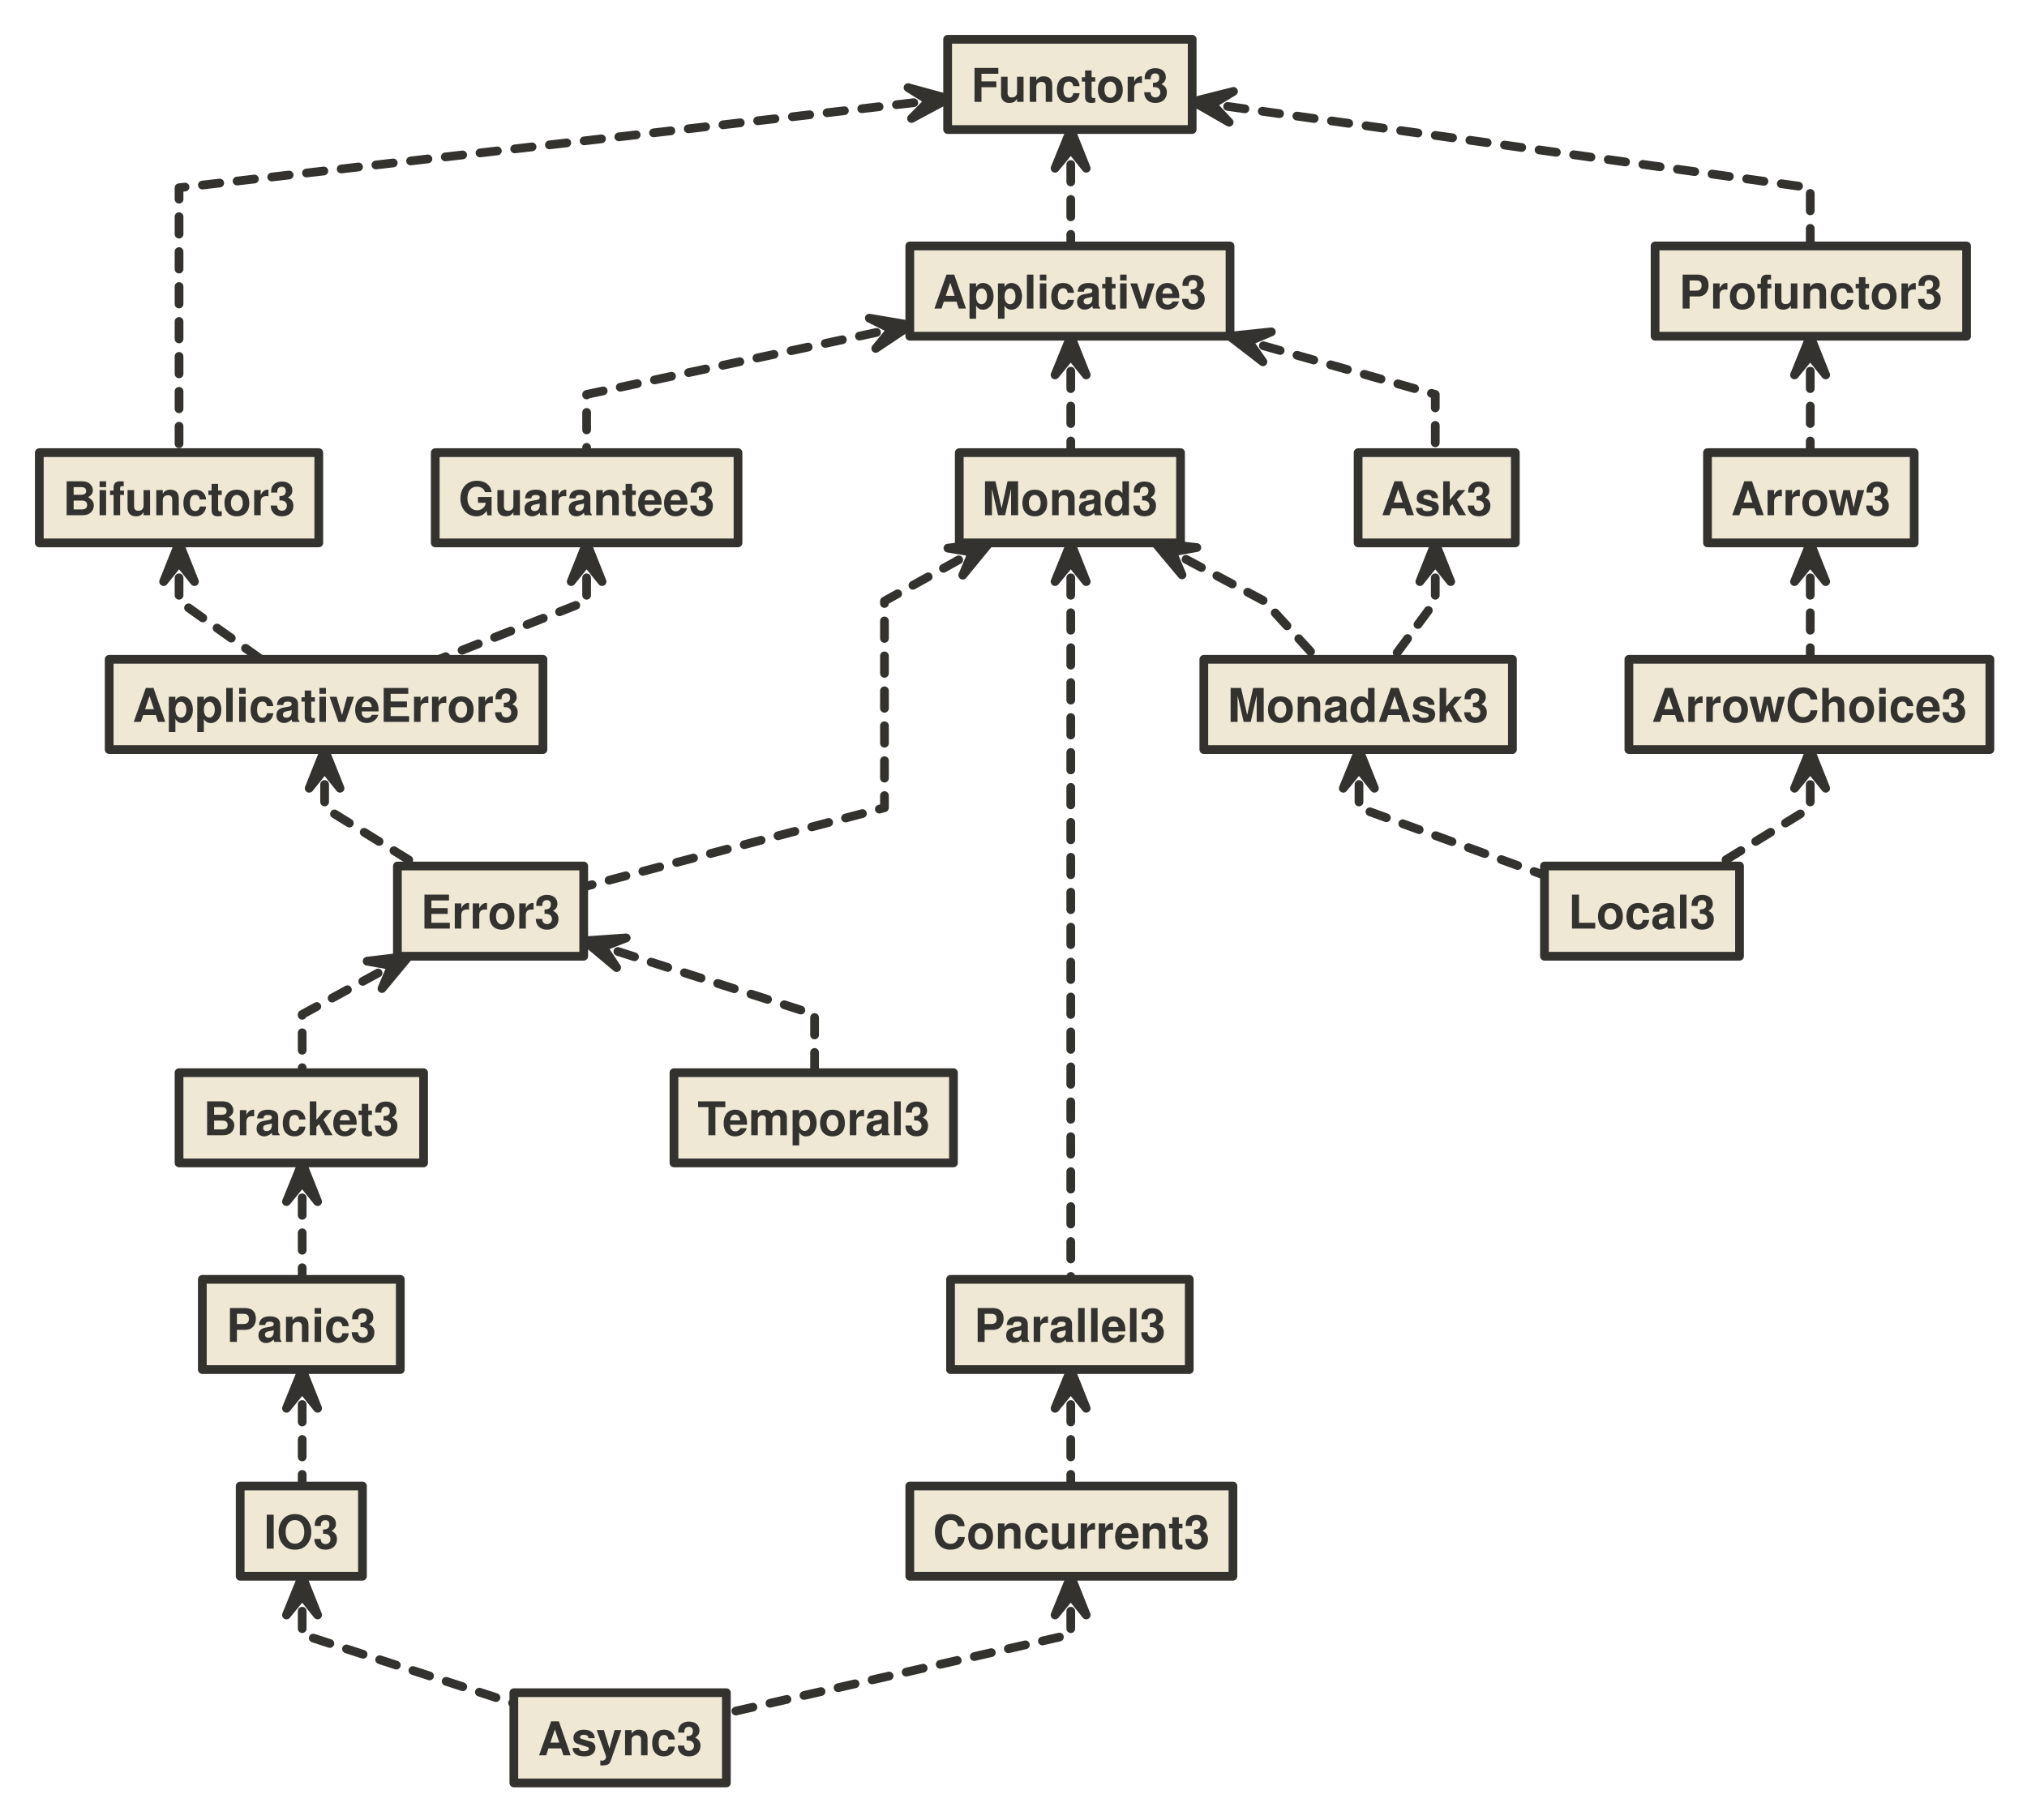
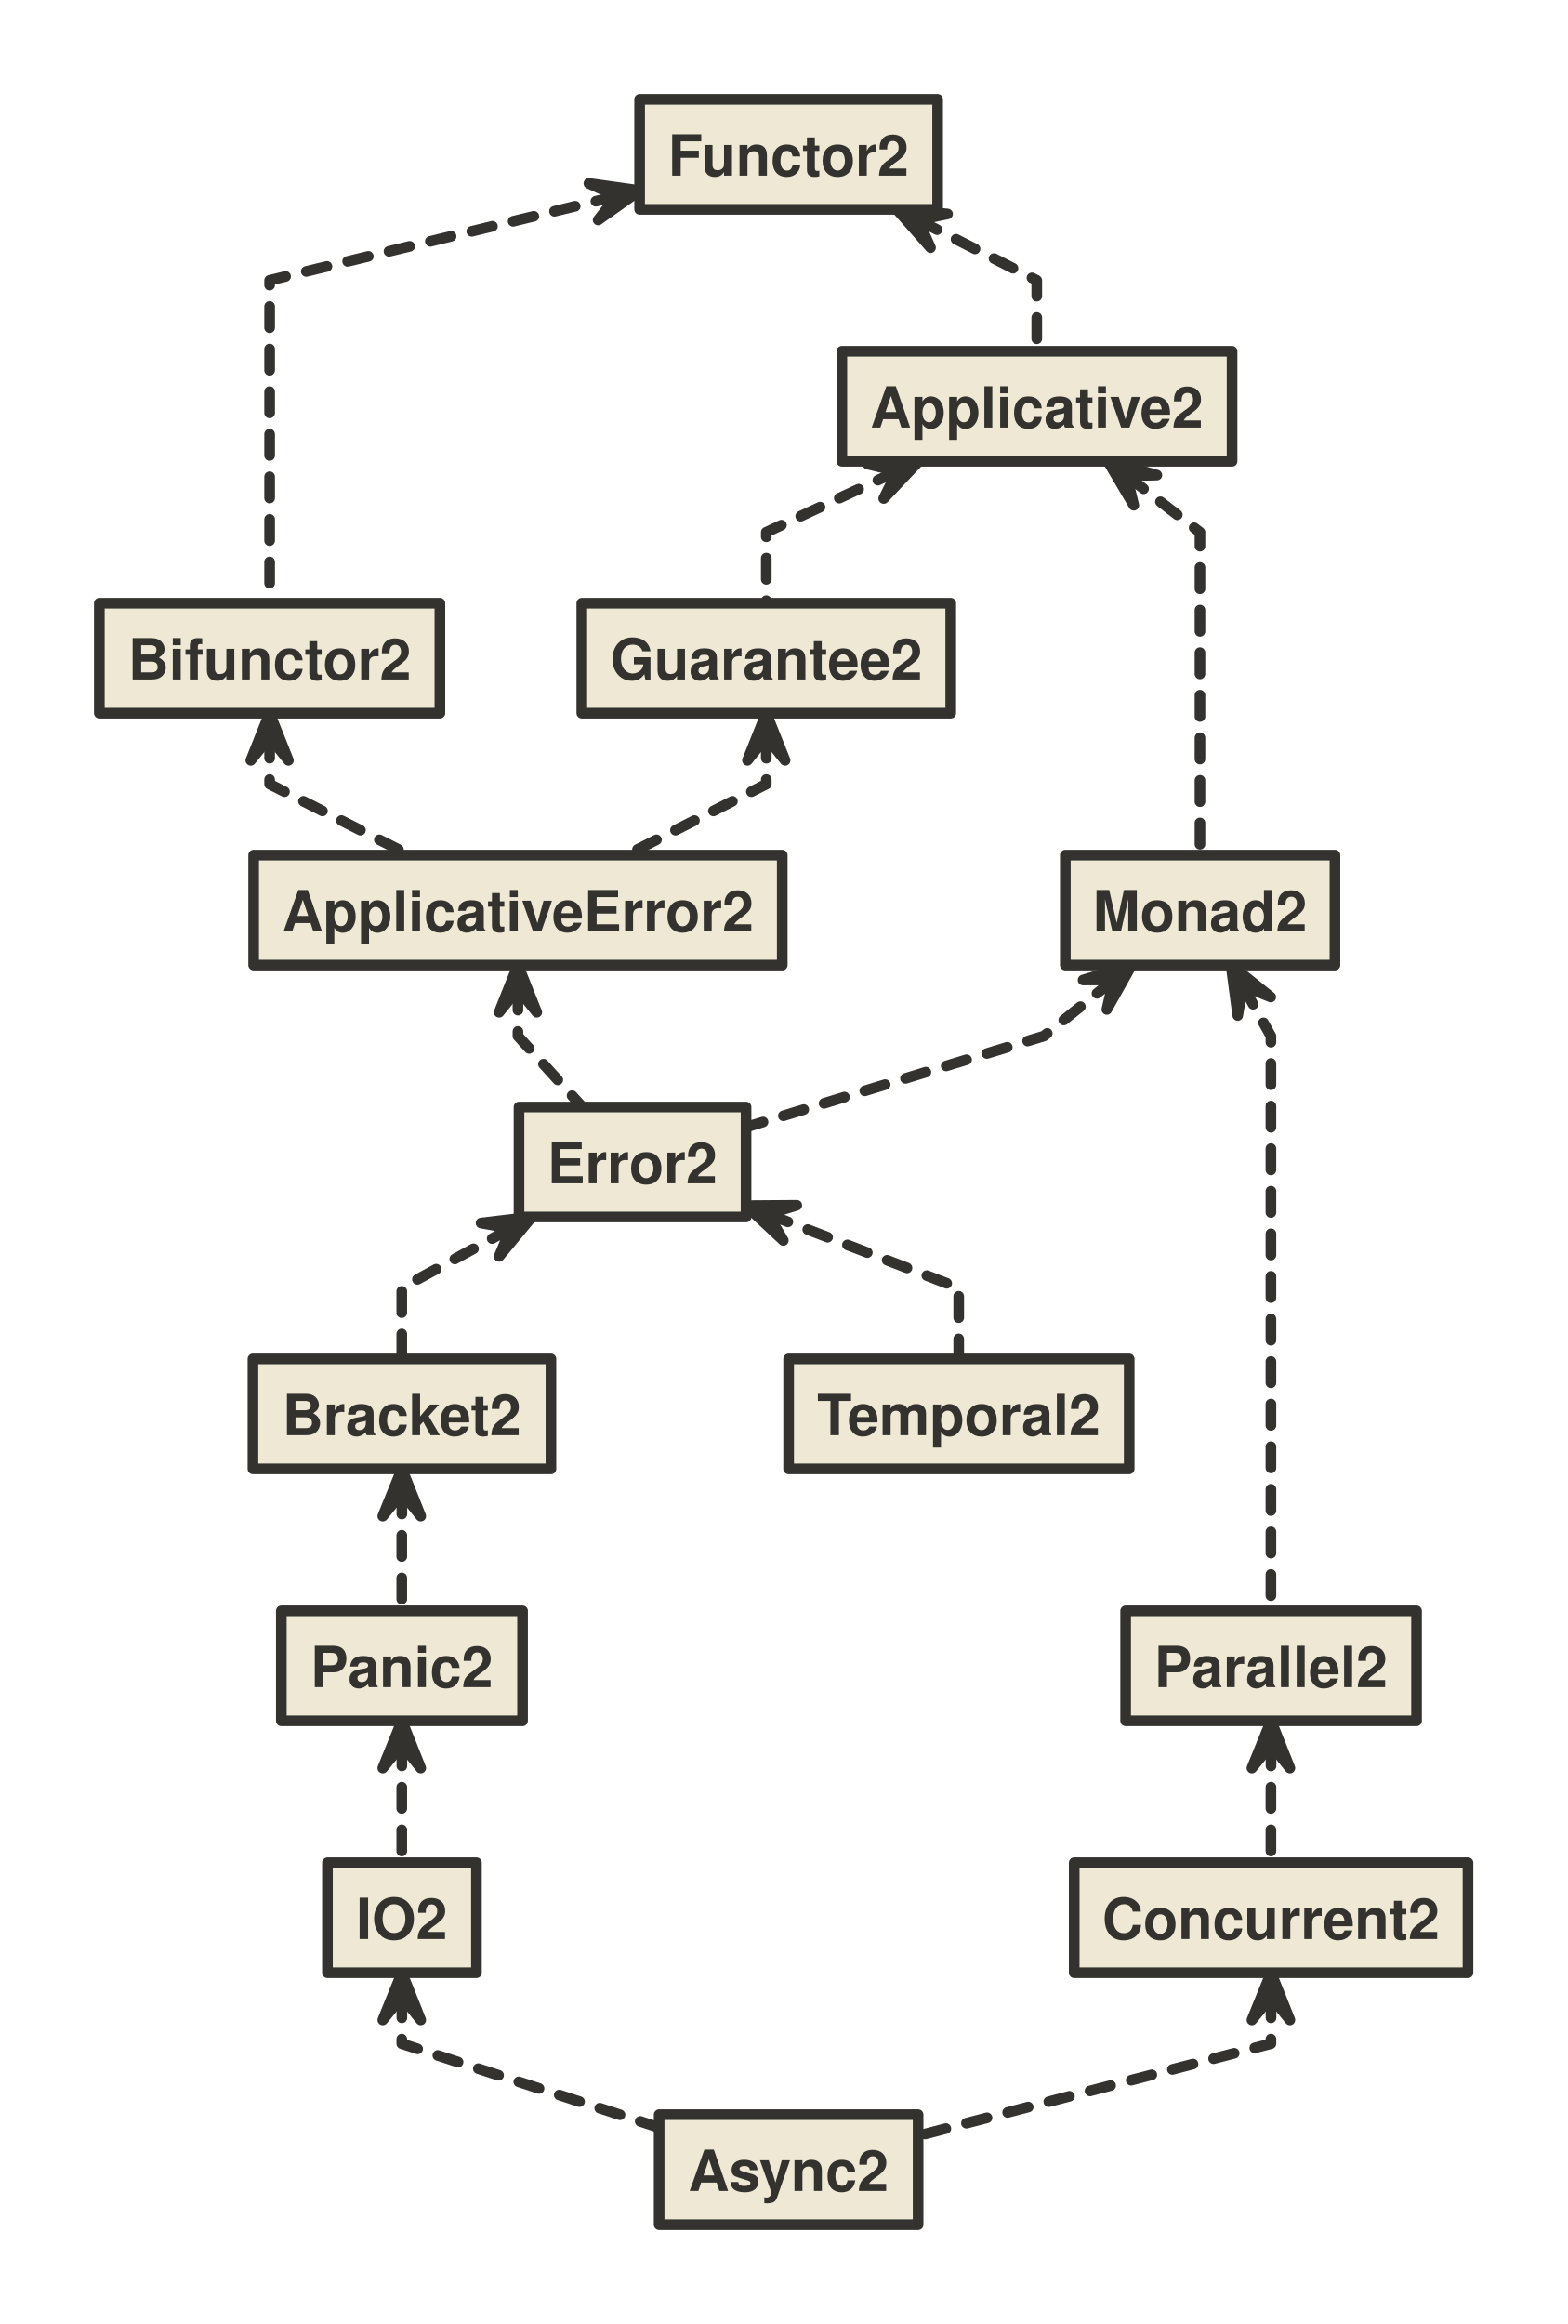
- <svg xmlns="http://www.w3.org/2000/svg" version="1.1" baseProfile="full" width="696.25" height="625" viewbox="0 0 696.25 625" style="font:bold normal 12pt Helvetica, Helvetica, sans-serif;;stroke-linejoin:round;stroke-linecap:round">
-   <rect x="0" y="0" height="625" width="696.25" style="stroke:none; fill:transparent;" />
-   <path d="M325.8 33.9 L61.5 64.5 L61.5 100 L61.5 100 L61.5 135.5 L61.5 135.5 L61.5 155.5 L61.5 155.5 " style="stroke:#33322E;fill:none;stroke-dasharray:6 6;stroke-width:3;" />
-   <path d="M313.1 40.7 L319.1 34.6 L311.9 30.1 L325.8 33.9 Z" style="stroke:#33322E;fill:#33322E;stroke-dasharray:none;stroke-width:3;" />
-   <path d="M61.5 186.5 L61.5 206.5 L89.7 226.5 L89.7 226.5 " style="stroke:#33322E;fill:none;stroke-dasharray:6 6;stroke-width:3;" />
-   <path d="M66.8 199.8 L61.5 193.2 L56.2 199.8 L61.5 186.5 Z" style="stroke:#33322E;fill:#33322E;stroke-dasharray:none;stroke-width:3;" />
-   <path d="M367.8 44.5 L367.8 64.5 L367.8 84.5 L367.8 84.5 " style="stroke:#33322E;fill:none;stroke-dasharray:6 6;stroke-width:3;" />
-   <path d="M373.1 57.8 L367.8 51.2 L362.4 57.8 L367.8 44.5 Z" style="stroke:#33322E;fill:#33322E;stroke-dasharray:none;stroke-width:3;" />
-   <path d="M312.8 111.7 L201.5 135.5 L201.5 155.5 L201.5 155.5 " style="stroke:#33322E;fill:none;stroke-dasharray:6 6;stroke-width:3;" />
-   <path d="M300.8 119.7 L306.2 113.1 L298.6 109.3 L312.8 111.7 Z" style="stroke:#33322E;fill:#33322E;stroke-dasharray:none;stroke-width:3;" />
-   <path d="M367.8 115.5 L367.8 135.5 L367.8 155.5 L367.8 155.5 " style="stroke:#33322E;fill:none;stroke-dasharray:6 6;stroke-width:3;" />
-   <path d="M373.1 128.8 L367.8 122.2 L362.4 128.8 L367.8 115.5 Z" style="stroke:#33322E;fill:#33322E;stroke-dasharray:none;stroke-width:3;" />
-   <path d="M201.5 186.5 L201.5 206.5 L150.8 226.5 L150.8 226.5 " style="stroke:#33322E;fill:none;stroke-dasharray:6 6;stroke-width:3;" />
-   <path d="M206.8 199.8 L201.5 193.2 L196.2 199.8 L201.5 186.5 Z" style="stroke:#33322E;fill:#33322E;stroke-dasharray:none;stroke-width:3;" />
-   <path d="M111.5 257.5 L111.5 277.5 L143.8 297.5 L143.8 297.5 " style="stroke:#33322E;fill:none;stroke-dasharray:6 6;stroke-width:3;" />
-   <path d="M116.8 270.8 L111.5 264.2 L106.2 270.8 L111.5 257.5 Z" style="stroke:#33322E;fill:#33322E;stroke-dasharray:none;stroke-width:3;" />
-   <path d="M339.8 186.5 L303.8 206.5 L303.8 242 L303.8 242 L303.8 277.5 L303.8 277.5 L200.8 304.6 L200.8 304.6 " style="stroke:#33322E;fill:none;stroke-dasharray:6 6;stroke-width:3;" />
-   <path d="M330.7 197.6 L334 189.7 L325.6 188.3 L339.8 186.5 Z" style="stroke:#33322E;fill:#33322E;stroke-dasharray:none;stroke-width:3;" />
-   <path d="M140.4 328.5 L103.8 348.5 L103.8 368.5 L103.8 368.5 " style="stroke:#33322E;fill:none;stroke-dasharray:6 6;stroke-width:3;" />
-   <path d="M131.2 339.6 L134.5 331.7 L126.1 330.2 L140.4 328.5 Z" style="stroke:#33322E;fill:#33322E;stroke-dasharray:none;stroke-width:3;" />
-   <path d="M103.8 399.5 L103.8 419.5 L103.8 439.5 L103.8 439.5 " style="stroke:#33322E;fill:none;stroke-dasharray:6 6;stroke-width:3;" />
-   <path d="M109.1 412.8 L103.8 406.2 L98.4 412.8 L103.8 399.5 Z" style="stroke:#33322E;fill:#33322E;stroke-dasharray:none;stroke-width:3;" />
-   <path d="M103.8 470.5 L103.8 490.5 L103.8 510.5 L103.8 510.5 " style="stroke:#33322E;fill:none;stroke-dasharray:6 6;stroke-width:3;" />
-   <path d="M109.1 483.8 L103.8 477.2 L98.4 483.8 L103.8 470.5 Z" style="stroke:#33322E;fill:#33322E;stroke-dasharray:none;stroke-width:3;" />
-   <path d="M103.8 541.5 L103.8 561.5 L176.3 585.1 L176.3 585.1 " style="stroke:#33322E;fill:none;stroke-dasharray:6 6;stroke-width:3;" />
-   <path d="M109.1 554.8 L103.8 548.2 L98.4 554.8 L103.8 541.5 Z" style="stroke:#33322E;fill:#33322E;stroke-dasharray:none;stroke-width:3;" />
-   <path d="M367.8 186.5 L367.8 206.5 L367.8 242 L367.8 242 L367.8 277.5 L367.8 277.5 L367.8 313 L367.8 313 L367.8 348.5 L367.8 348.5 L367.8 384 L367.8 384 L367.8 419.5 L367.8 419.5 L367.8 439.5 L367.8 439.5 " style="stroke:#33322E;fill:none;stroke-dasharray:6 6;stroke-width:3;" />
-   <path d="M373.1 199.8 L367.8 193.2 L362.4 199.8 L367.8 186.5 Z" style="stroke:#33322E;fill:#33322E;stroke-dasharray:none;stroke-width:3;" />
-   <path d="M367.8 470.5 L367.8 490.5 L367.8 510.5 L367.8 510.5 " style="stroke:#33322E;fill:none;stroke-dasharray:6 6;stroke-width:3;" />
-   <path d="M373.1 483.8 L367.8 477.2 L362.4 483.8 L367.8 470.5 Z" style="stroke:#33322E;fill:#33322E;stroke-dasharray:none;stroke-width:3;" />
-   <path d="M367.8 541.5 L367.8 561.5 L249.3 588.6 L249.3 588.6 " style="stroke:#33322E;fill:none;stroke-dasharray:6 6;stroke-width:3;" />
-   <path d="M373.1 554.8 L367.8 548.2 L362.4 554.8 L367.8 541.5 Z" style="stroke:#33322E;fill:#33322E;stroke-dasharray:none;stroke-width:3;" />
-   <path d="M200.8 323.2 L279.8 348.5 L279.8 368.5 L279.8 368.5 " style="stroke:#33322E;fill:none;stroke-dasharray:6 6;stroke-width:3;" />
-   <path d="M215.1 322.2 L207.1 325.3 L211.8 332.4 L200.8 323.2 Z" style="stroke:#33322E;fill:#33322E;stroke-dasharray:none;stroke-width:3;" />
-   <path d="M409.8 34.9 L621.8 64.5 L621.8 84.5 L621.8 84.5 " style="stroke:#33322E;fill:none;stroke-dasharray:6 6;stroke-width:3;" />
-   <path d="M423.7 31.4 L416.4 35.8 L422.2 42 L409.8 34.9 Z" style="stroke:#33322E;fill:#33322E;stroke-dasharray:none;stroke-width:3;" />
-   <path d="M621.8 115.5 L621.8 135.5 L621.8 155.5 L621.8 155.5 " style="stroke:#33322E;fill:none;stroke-dasharray:6 6;stroke-width:3;" />
-   <path d="M627.1 128.8 L621.8 122.2 L616.4 128.8 L621.8 115.5 Z" style="stroke:#33322E;fill:#33322E;stroke-dasharray:none;stroke-width:3;" />
-   <path d="M621.8 186.5 L621.8 206.5 L621.8 226.5 L621.8 226.5 " style="stroke:#33322E;fill:none;stroke-dasharray:6 6;stroke-width:3;" />
-   <path d="M627.1 199.8 L621.8 193.2 L616.4 199.8 L621.8 186.5 Z" style="stroke:#33322E;fill:#33322E;stroke-dasharray:none;stroke-width:3;" />
-   <path d="M621.8 257.5 L621.8 277.5 L589.4 297.5 L589.4 297.5 " style="stroke:#33322E;fill:none;stroke-dasharray:6 6;stroke-width:3;" />
-   <path d="M627.1 270.8 L621.8 264.2 L616.4 270.8 L621.8 257.5 Z" style="stroke:#33322E;fill:#33322E;stroke-dasharray:none;stroke-width:3;" />
-   <path d="M422.4 115.5 L493 135.5 L493 155.5 L493 155.5 " style="stroke:#33322E;fill:none;stroke-dasharray:6 6;stroke-width:3;" />
-   <path d="M436.7 114 L428.9 117.3 L433.8 124.3 L422.4 115.5 Z" style="stroke:#33322E;fill:#33322E;stroke-dasharray:none;stroke-width:3;" />
-   <path d="M396.8 186.5 L434.3 206.5 L452.6 226.5 L452.6 226.5 " style="stroke:#33322E;fill:none;stroke-dasharray:6 6;stroke-width:3;" />
-   <path d="M411.1 188.1 L402.7 189.6 L406 197.5 L396.8 186.5 Z" style="stroke:#33322E;fill:#33322E;stroke-dasharray:none;stroke-width:3;" />
-   <path d="M493 186.5 L493 206.5 L478.2 226.5 L478.2 226.5 " style="stroke:#33322E;fill:none;stroke-dasharray:6 6;stroke-width:3;" />
-   <path d="M498.3 199.8 L493 193.2 L487.7 199.8 L493 186.5 Z" style="stroke:#33322E;fill:#33322E;stroke-dasharray:none;stroke-width:3;" />
-   <path d="M466.8 257.5 L466.8 277.5 L530.8 300.8 L530.8 300.8 " style="stroke:#33322E;fill:none;stroke-dasharray:6 6;stroke-width:3;" />
-   <path d="M472.1 270.8 L466.8 264.2 L461.4 270.8 L466.8 257.5 Z" style="stroke:#33322E;fill:#33322E;stroke-dasharray:none;stroke-width:3;" />
-   <rect x="325.5" y="13.5" height="31" width="84" data-name="Functor3" style="stroke:#33322E;fill:#eee8d5;stroke-dasharray:none;stroke-width:3;" />
-   <text x="367.5" y="35" style="fill: #33322E;font:bold  12pt Helvetica, Helvetica, sans-serif;text-anchor: middle;" data-name="Functor3">Functor3</text>
-   <rect x="13.5" y="155.5" height="31" width="96" data-name="Bifunctor3" style="stroke:#33322E;fill:#eee8d5;stroke-dasharray:none;stroke-width:3;" />
-   <text x="61.5" y="177" style="fill: #33322E;font:bold  12pt Helvetica, Helvetica, sans-serif;text-anchor: middle;" data-name="Bifunctor3">Bifunctor3</text>
-   <rect x="37.5" y="226.5" height="31" width="149" data-name="ApplicativeError3" style="stroke:#33322E;fill:#eee8d5;stroke-dasharray:none;stroke-width:3;" />
-   <text x="112" y="248" style="fill: #33322E;font:bold  12pt Helvetica, Helvetica, sans-serif;text-anchor: middle;" data-name="ApplicativeError3">ApplicativeError3</text>
-   <rect x="312.5" y="84.5" height="31" width="110" data-name="Applicative3" style="stroke:#33322E;fill:#eee8d5;stroke-dasharray:none;stroke-width:3;" />
-   <text x="367.5" y="106" style="fill: #33322E;font:bold  12pt Helvetica, Helvetica, sans-serif;text-anchor: middle;" data-name="Applicative3">Applicative3</text>
-   <rect x="149.5" y="155.5" height="31" width="104" data-name="Guarantee3" style="stroke:#33322E;fill:#eee8d5;stroke-dasharray:none;stroke-width:3;" />
-   <text x="201.5" y="177" style="fill: #33322E;font:bold  12pt Helvetica, Helvetica, sans-serif;text-anchor: middle;" data-name="Guarantee3">Guarantee3</text>
-   <rect x="329.5" y="155.5" height="31" width="76" data-name="Monad3" style="stroke:#33322E;fill:#eee8d5;stroke-dasharray:none;stroke-width:3;" />
-   <text x="367.5" y="177" style="fill: #33322E;font:bold  12pt Helvetica, Helvetica, sans-serif;text-anchor: middle;" data-name="Monad3">Monad3</text>
-   <rect x="136.5" y="297.5" height="31" width="64" data-name="Error3" style="stroke:#33322E;fill:#eee8d5;stroke-dasharray:none;stroke-width:3;" />
-   <text x="168.5" y="319" style="fill: #33322E;font:bold  12pt Helvetica, Helvetica, sans-serif;text-anchor: middle;" data-name="Error3">Error3</text>
-   <rect x="61.5" y="368.5" height="31" width="84" data-name="Bracket3" style="stroke:#33322E;fill:#eee8d5;stroke-dasharray:none;stroke-width:3;" />
-   <text x="103.5" y="390" style="fill: #33322E;font:bold  12pt Helvetica, Helvetica, sans-serif;text-anchor: middle;" data-name="Bracket3">Bracket3</text>
-   <rect x="69.5" y="439.5" height="31" width="68" data-name="Panic3" style="stroke:#33322E;fill:#eee8d5;stroke-dasharray:none;stroke-width:3;" />
-   <text x="103.5" y="461" style="fill: #33322E;font:bold  12pt Helvetica, Helvetica, sans-serif;text-anchor: middle;" data-name="Panic3">Panic3</text>
-   <rect x="82.5" y="510.5" height="31" width="42" data-name="IO3" style="stroke:#33322E;fill:#eee8d5;stroke-dasharray:none;stroke-width:3;" />
-   <text x="103.5" y="532" style="fill: #33322E;font:bold  12pt Helvetica, Helvetica, sans-serif;text-anchor: middle;" data-name="IO3">IO3</text>
-   <rect x="176.5" y="581.5" height="31" width="73" data-name="Async3" style="stroke:#33322E;fill:#eee8d5;stroke-dasharray:none;stroke-width:3;" />
-   <text x="213" y="603" style="fill: #33322E;font:bold  12pt Helvetica, Helvetica, sans-serif;text-anchor: middle;" data-name="Async3">Async3</text>
-   <rect x="326.5" y="439.5" height="31" width="82" data-name="Parallel3" style="stroke:#33322E;fill:#eee8d5;stroke-dasharray:none;stroke-width:3;" />
-   <text x="367.5" y="461" style="fill: #33322E;font:bold  12pt Helvetica, Helvetica, sans-serif;text-anchor: middle;" data-name="Parallel3">Parallel3</text>
-   <rect x="312.5" y="510.5" height="31" width="111" data-name="Concurrent3" style="stroke:#33322E;fill:#eee8d5;stroke-dasharray:none;stroke-width:3;" />
-   <text x="368" y="532" style="fill: #33322E;font:bold  12pt Helvetica, Helvetica, sans-serif;text-anchor: middle;" data-name="Concurrent3">Concurrent3</text>
-   <rect x="231.5" y="368.5" height="31" width="96" data-name="Temporal3" style="stroke:#33322E;fill:#eee8d5;stroke-dasharray:none;stroke-width:3;" />
-   <text x="279.5" y="390" style="fill: #33322E;font:bold  12pt Helvetica, Helvetica, sans-serif;text-anchor: middle;" data-name="Temporal3">Temporal3</text>
-   <rect x="568.5" y="84.5" height="31" width="107" data-name="Profunctor3" style="stroke:#33322E;fill:#eee8d5;stroke-dasharray:none;stroke-width:3;" />
-   <text x="622" y="106" style="fill: #33322E;font:bold  12pt Helvetica, Helvetica, sans-serif;text-anchor: middle;" data-name="Profunctor3">Profunctor3</text>
-   <rect x="586.5" y="155.5" height="31" width="71" data-name="Arrow3" style="stroke:#33322E;fill:#eee8d5;stroke-dasharray:none;stroke-width:3;" />
-   <text x="622" y="177" style="fill: #33322E;font:bold  12pt Helvetica, Helvetica, sans-serif;text-anchor: middle;" data-name="Arrow3">Arrow3</text>
-   <rect x="559.5" y="226.5" height="31" width="124" data-name="ArrowChoice3" style="stroke:#33322E;fill:#eee8d5;stroke-dasharray:none;stroke-width:3;" />
-   <text x="621.5" y="248" style="fill: #33322E;font:bold  12pt Helvetica, Helvetica, sans-serif;text-anchor: middle;" data-name="ArrowChoice3">ArrowChoice3</text>
-   <rect x="530.5" y="297.5" height="31" width="67" data-name="Local3" style="stroke:#33322E;fill:#eee8d5;stroke-dasharray:none;stroke-width:3;" />
-   <text x="564" y="319" style="fill: #33322E;font:bold  12pt Helvetica, Helvetica, sans-serif;text-anchor: middle;" data-name="Local3">Local3</text>
-   <rect x="466.5" y="155.5" height="31" width="54" data-name="Ask3" style="stroke:#33322E;fill:#eee8d5;stroke-dasharray:none;stroke-width:3;" />
-   <text x="493.5" y="177" style="fill: #33322E;font:bold  12pt Helvetica, Helvetica, sans-serif;text-anchor: middle;" data-name="Ask3">Ask3</text>
-   <rect x="413.5" y="226.5" height="31" width="106" data-name="MonadAsk3" style="stroke:#33322E;fill:#eee8d5;stroke-dasharray:none;stroke-width:3;" />
-   <text x="466.5" y="248" style="fill: #33322E;font:bold  12pt Helvetica, Helvetica, sans-serif;text-anchor: middle;" data-name="MonadAsk3">MonadAsk3</text>
+ <svg xmlns="http://www.w3.org/2000/svg" version="1.1" baseProfile="full" width="441.8" height="655.0" viewbox="0 0 441.75 655">
+   <g stroke-width="1.0" text-align="left" font="12pt Helvetica, Arial, sans-serif" font-size="12pt" font-family="Helvetica" font-weight="bold" font-style="normal">
+     <g font-family="Helvetica" font-size="12pt" font-weight="bold" font-style="normal" stroke-width="3.0" stroke-linejoin="round" stroke-linecap="round" stroke="#33322E">
+       <g stroke="transparent" fill="transparent">
+         <rect x="0.0" y="0.0" height="655.0" width="441.8" stroke="none" />
+       </g>
+       <g transform="translate(8, 8)" fill="#33322E">
+         <g transform="translate(20, 20)" fill="#33322E" font-family="Helvetica" font-size="12pt" font-weight="normal" font-style="normal">
+           <g stroke-dasharray="6 6">
+             <path d="M145.8 27.3 L48 51 L48 86.5 L48 86.5 L48 122 L48 122 L48 142 L48.0 142.0 " fill="none" />
+           </g>
+           <path d="M140.6 34.0 L145.8 27.3 L138.0 23.7 L152.3 25.7 Z" />
+           <g stroke-dasharray="6 6">
+             <path d="M48.0 179.7 L48 193 L87.437 213 L87.4 213.0 " fill="none" />
+           </g>
+           <path d="M53.3 186.3 L48.0 179.7 L42.7 186.3 L48.0 173.0 Z" />
+           <g stroke-dasharray="6 6">
+             <path d="M230.8 34.0 L264.25 51 L264.25 71 L264.3 71.0 " fill="none" />
+           </g>
+           <path d="M239.1 32.3 L230.8 34.0 L234.3 41.8 L224.8 31.0 Z" />
+           <g stroke-dasharray="6 6">
+             <path d="M224.9 104.8 L188 122 L188 142 L188.0 142.0 " fill="none" />
+           </g>
+           <path d="M221.1 112.5 L224.9 104.8 L216.6 102.8 L231.0 102.0 Z" />
+           <g stroke-dasharray="6 6">
+             <path d="M289.6 106.1 L310.25 122 L310.25 157.5 L310.25 157.5 L310.25 193 L310.25 193 L310.25 213 L310.3 213.0 " fill="none" />
+           </g>
+           <path d="M298.1 105.9 L289.6 106.1 L291.6 114.4 L284.3 102.0 Z" />
+           <g stroke-dasharray="6 6">
+             <path d="M188.0 179.7 L188 193 L148.563 213 L148.6 213.0 " fill="none" />
+           </g>
+           <path d="M193.3 186.3 L188.0 179.7 L182.7 186.3 L188.0 173.0 Z" />
+           <g stroke-dasharray="6 6">
+             <path d="M118.0 250.7 L118 264 L136.169 284 L136.2 284.0 " fill="none" />
+           </g>
+           <path d="M123.3 257.3 L118.0 250.7 L112.7 257.3 L118.0 244.0 Z" />
+           <g stroke-dasharray="6 6">
+             <path d="M285.9 248.2 L266.25 264 L182.25 289.707 L182.3 289.7 " fill="none" />
+           </g>
+           <path d="M284.0 256.5 L285.9 248.2 L277.3 248.2 L291.0 244.0 Z" />
+           <g stroke-dasharray="6 6">
+             <path d="M116.0 318.2 L85.25 335 L85.25 355 L85.3 355.0 " fill="none" />
+           </g>
+           <path d="M112.7 326.1 L116.0 318.2 L107.6 316.7 L121.9 315.0 Z" />
+           <g stroke-dasharray="6 6">
+             <path d="M85.3 392.7 L85.25 406 L85.25 426 L85.3 426.0 " fill="none" />
+           </g>
+           <path d="M90.6 399.3 L85.3 392.7 L79.9 399.3 L85.3 386.0 Z" />
+           <g stroke-dasharray="6 6">
+             <path d="M85.3 463.7 L85.25 477 L85.25 497 L85.3 497.0 " fill="none" />
+           </g>
+           <path d="M90.6 470.3 L85.3 463.7 L79.9 470.3 L85.3 457.0 Z" />
+           <g stroke-dasharray="6 6">
+             <path d="M85.3 534.7 L85.25 548 L157.75 571.612 L157.8 571.6 " fill="none" />
+           </g>
+           <path d="M90.6 541.3 L85.3 534.7 L79.9 541.3 L85.3 528.0 Z" />
+           <g stroke-dasharray="6 6">
+             <path d="M322.3 249.8 L330.25 264 L330.25 299.5 L330.25 299.5 L330.25 335 L330.25 335 L330.25 370.5 L330.25 370.5 L330.25 406 L330.25 406 L330.25 426 L330.3 426.0 " fill="none" />
+           </g>
+           <path d="M330.2 253.0 L322.3 249.8 L320.9 258.2 L319.0 244.0 Z" />
+           <g stroke-dasharray="6 6">
+             <path d="M330.3 463.7 L330.25 477 L330.25 497 L330.3 497.0 " fill="none" />
+           </g>
+           <path d="M335.6 470.3 L330.3 463.7 L324.9 470.3 L330.3 457.0 Z" />
+           <g stroke-dasharray="6 6">
+             <path d="M330.3 534.7 L330.25 548 L230.75 573.972 L230.8 574.0 " fill="none" />
+           </g>
+           <path d="M335.6 541.3 L330.3 534.7 L324.9 541.3 L330.3 528.0 Z" />
+           <g stroke-dasharray="6 6">
+             <path d="M188.5 314.2 L242.25 335 L242.25 355 L242.3 355.0 " fill="none" />
+           </g>
+           <path d="M196.6 311.7 L188.5 314.2 L192.8 321.6 L182.3 311.8 Z" />
+           <g data-name="Functor2">
+             <g fill="#eee8d5" stroke="#33322E" data-name="Functor2">
+               <rect x="152.3" y="0.0" height="31.0" width="84.0" data-name="Functor2" />
+             </g>
+             <g transform="translate(152.25, 0)" font-family="Helvetica" font-size="12pt" font-weight="bold" font-style="normal" data-name="Functor2">
+               <g transform="translate(8, 8)" fill="#33322E" text-align="center" data-name="Functor2">
+                 <text x="34.0" y="13.5" stroke="none" text-anchor="middle" data-name="Functor2">Functor2</text>
+               </g>
+             </g>
+           </g>
+           <g data-name="Bifunctor2">
+             <g fill="#eee8d5" stroke="#33322E" data-name="Bifunctor2">
+               <rect x="0.0" y="142.0" height="31.0" width="96.0" data-name="Bifunctor2" />
+             </g>
+             <g transform="translate(0, 142)" font-family="Helvetica" font-size="12pt" font-weight="bold" font-style="normal" data-name="Bifunctor2">
+               <g transform="translate(8, 8)" fill="#33322E" text-align="center" data-name="Bifunctor2">
+                 <text x="40.0" y="13.5" stroke="none" text-anchor="middle" data-name="Bifunctor2">Bifunctor2</text>
+               </g>
+             </g>
+           </g>
+           <g data-name="ApplicativeError2">
+             <g fill="#eee8d5" stroke="#33322E" data-name="ApplicativeError2">
+               <rect x="43.5" y="213.0" height="31.0" width="149.0" data-name="ApplicativeError2" />
+             </g>
+             <g transform="translate(43.5, 213)" font-family="Helvetica" font-size="12pt" font-weight="bold" font-style="normal" data-name="ApplicativeError2">
+               <g transform="translate(8, 8)" fill="#33322E" text-align="center" data-name="ApplicativeError2">
+                 <text x="66.5" y="13.5" stroke="none" text-anchor="middle" data-name="ApplicativeError2">ApplicativeError2</text>
+               </g>
+             </g>
+           </g>
+           <g data-name="Applicative2">
+             <g fill="#eee8d5" stroke="#33322E" data-name="Applicative2">
+               <rect x="209.3" y="71.0" height="31.0" width="110.0" data-name="Applicative2" />
+             </g>
+             <g transform="translate(209.25, 71)" font-family="Helvetica" font-size="12pt" font-weight="bold" font-style="normal" data-name="Applicative2">
+               <g transform="translate(8, 8)" fill="#33322E" text-align="center" data-name="Applicative2">
+                 <text x="47.0" y="13.5" stroke="none" text-anchor="middle" data-name="Applicative2">Applicative2</text>
+               </g>
+             </g>
+           </g>
+           <g data-name="Guarantee2">
+             <g fill="#eee8d5" stroke="#33322E" data-name="Guarantee2">
+               <rect x="136.0" y="142.0" height="31.0" width="104.0" data-name="Guarantee2" />
+             </g>
+             <g transform="translate(136, 142)" font-family="Helvetica" font-size="12pt" font-weight="bold" font-style="normal" data-name="Guarantee2">
+               <g transform="translate(8, 8)" fill="#33322E" text-align="center" data-name="Guarantee2">
+                 <text x="44.0" y="13.5" stroke="none" text-anchor="middle" data-name="Guarantee2">Guarantee2</text>
+               </g>
+             </g>
+           </g>
+           <g data-name="Monad2">
+             <g fill="#eee8d5" stroke="#33322E" data-name="Monad2">
+               <rect x="272.3" y="213.0" height="31.0" width="76.0" data-name="Monad2" />
+             </g>
+             <g transform="translate(272.25, 213)" font-family="Helvetica" font-size="12pt" font-weight="bold" font-style="normal" data-name="Monad2">
+               <g transform="translate(8, 8)" fill="#33322E" text-align="center" data-name="Monad2">
+                 <text x="30.0" y="13.5" stroke="none" text-anchor="middle" data-name="Monad2">Monad2</text>
+               </g>
+             </g>
+           </g>
+           <g data-name="Error2">
+             <g fill="#eee8d5" stroke="#33322E" data-name="Error2">
+               <rect x="118.3" y="284.0" height="31.0" width="64.0" data-name="Error2" />
+             </g>
+             <g transform="translate(118.25, 284)" font-family="Helvetica" font-size="12pt" font-weight="bold" font-style="normal" data-name="Error2">
+               <g transform="translate(8, 8)" fill="#33322E" text-align="center" data-name="Error2">
+                 <text x="24.0" y="13.5" stroke="none" text-anchor="middle" data-name="Error2">Error2</text>
+               </g>
+             </g>
+           </g>
+           <g data-name="Bracket2">
+             <g fill="#eee8d5" stroke="#33322E" data-name="Bracket2">
+               <rect x="43.3" y="355.0" height="31.0" width="84.0" data-name="Bracket2" />
+             </g>
+             <g transform="translate(43.25, 355)" font-family="Helvetica" font-size="12pt" font-weight="bold" font-style="normal" data-name="Bracket2">
+               <g transform="translate(8, 8)" fill="#33322E" text-align="center" data-name="Bracket2">
+                 <text x="34.0" y="13.5" stroke="none" text-anchor="middle" data-name="Bracket2">Bracket2</text>
+               </g>
+             </g>
+           </g>
+           <g data-name="Panic2">
+             <g fill="#eee8d5" stroke="#33322E" data-name="Panic2">
+               <rect x="51.3" y="426.0" height="31.0" width="68.0" data-name="Panic2" />
+             </g>
+             <g transform="translate(51.25, 426)" font-family="Helvetica" font-size="12pt" font-weight="bold" font-style="normal" data-name="Panic2">
+               <g transform="translate(8, 8)" fill="#33322E" text-align="center" data-name="Panic2">
+                 <text x="26.0" y="13.5" stroke="none" text-anchor="middle" data-name="Panic2">Panic2</text>
+               </g>
+             </g>
+           </g>
+           <g data-name="IO2">
+             <g fill="#eee8d5" stroke="#33322E" data-name="IO2">
+               <rect x="64.3" y="497.0" height="31.0" width="42.0" data-name="IO2" />
+             </g>
+             <g transform="translate(64.25, 497)" font-family="Helvetica" font-size="12pt" font-weight="bold" font-style="normal" data-name="IO2">
+               <g transform="translate(8, 8)" fill="#33322E" text-align="center" data-name="IO2">
+                 <text x="13.0" y="13.5" stroke="none" text-anchor="middle" data-name="IO2">IO2</text>
+               </g>
+             </g>
+           </g>
+           <g data-name="Async2">
+             <g fill="#eee8d5" stroke="#33322E" data-name="Async2">
+               <rect x="157.8" y="568.0" height="31.0" width="73.0" data-name="Async2" />
+             </g>
+             <g transform="translate(157.75, 568)" font-family="Helvetica" font-size="12pt" font-weight="bold" font-style="normal" data-name="Async2">
+               <g transform="translate(8, 8)" fill="#33322E" text-align="center" data-name="Async2">
+                 <text x="28.5" y="13.5" stroke="none" text-anchor="middle" data-name="Async2">Async2</text>
+               </g>
+             </g>
+           </g>
+           <g data-name="Parallel2">
+             <g fill="#eee8d5" stroke="#33322E" data-name="Parallel2">
+               <rect x="289.3" y="426.0" height="31.0" width="82.0" data-name="Parallel2" />
+             </g>
+             <g transform="translate(289.25, 426)" font-family="Helvetica" font-size="12pt" font-weight="bold" font-style="normal" data-name="Parallel2">
+               <g transform="translate(8, 8)" fill="#33322E" text-align="center" data-name="Parallel2">
+                 <text x="33.0" y="13.5" stroke="none" text-anchor="middle" data-name="Parallel2">Parallel2</text>
+               </g>
+             </g>
+           </g>
+           <g data-name="Concurrent2">
+             <g fill="#eee8d5" stroke="#33322E" data-name="Concurrent2">
+               <rect x="274.8" y="497.0" height="31.0" width="111.0" data-name="Concurrent2" />
+             </g>
+             <g transform="translate(274.75, 497)" font-family="Helvetica" font-size="12pt" font-weight="bold" font-style="normal" data-name="Concurrent2">
+               <g transform="translate(8, 8)" fill="#33322E" text-align="center" data-name="Concurrent2">
+                 <text x="47.5" y="13.5" stroke="none" text-anchor="middle" data-name="Concurrent2">Concurrent2</text>
+               </g>
+             </g>
+           </g>
+           <g data-name="Temporal2">
+             <g fill="#eee8d5" stroke="#33322E" data-name="Temporal2">
+               <rect x="194.3" y="355.0" height="31.0" width="96.0" data-name="Temporal2" />
+             </g>
+             <g transform="translate(194.25, 355)" font-family="Helvetica" font-size="12pt" font-weight="bold" font-style="normal" data-name="Temporal2">
+               <g transform="translate(8, 8)" fill="#33322E" text-align="center" data-name="Temporal2">
+                 <text x="40.0" y="13.5" stroke="none" text-anchor="middle" data-name="Temporal2">Temporal2</text>
+               </g>
+             </g>
+           </g>
+         </g>
+       </g>
+     </g>
+   </g>
</svg>
